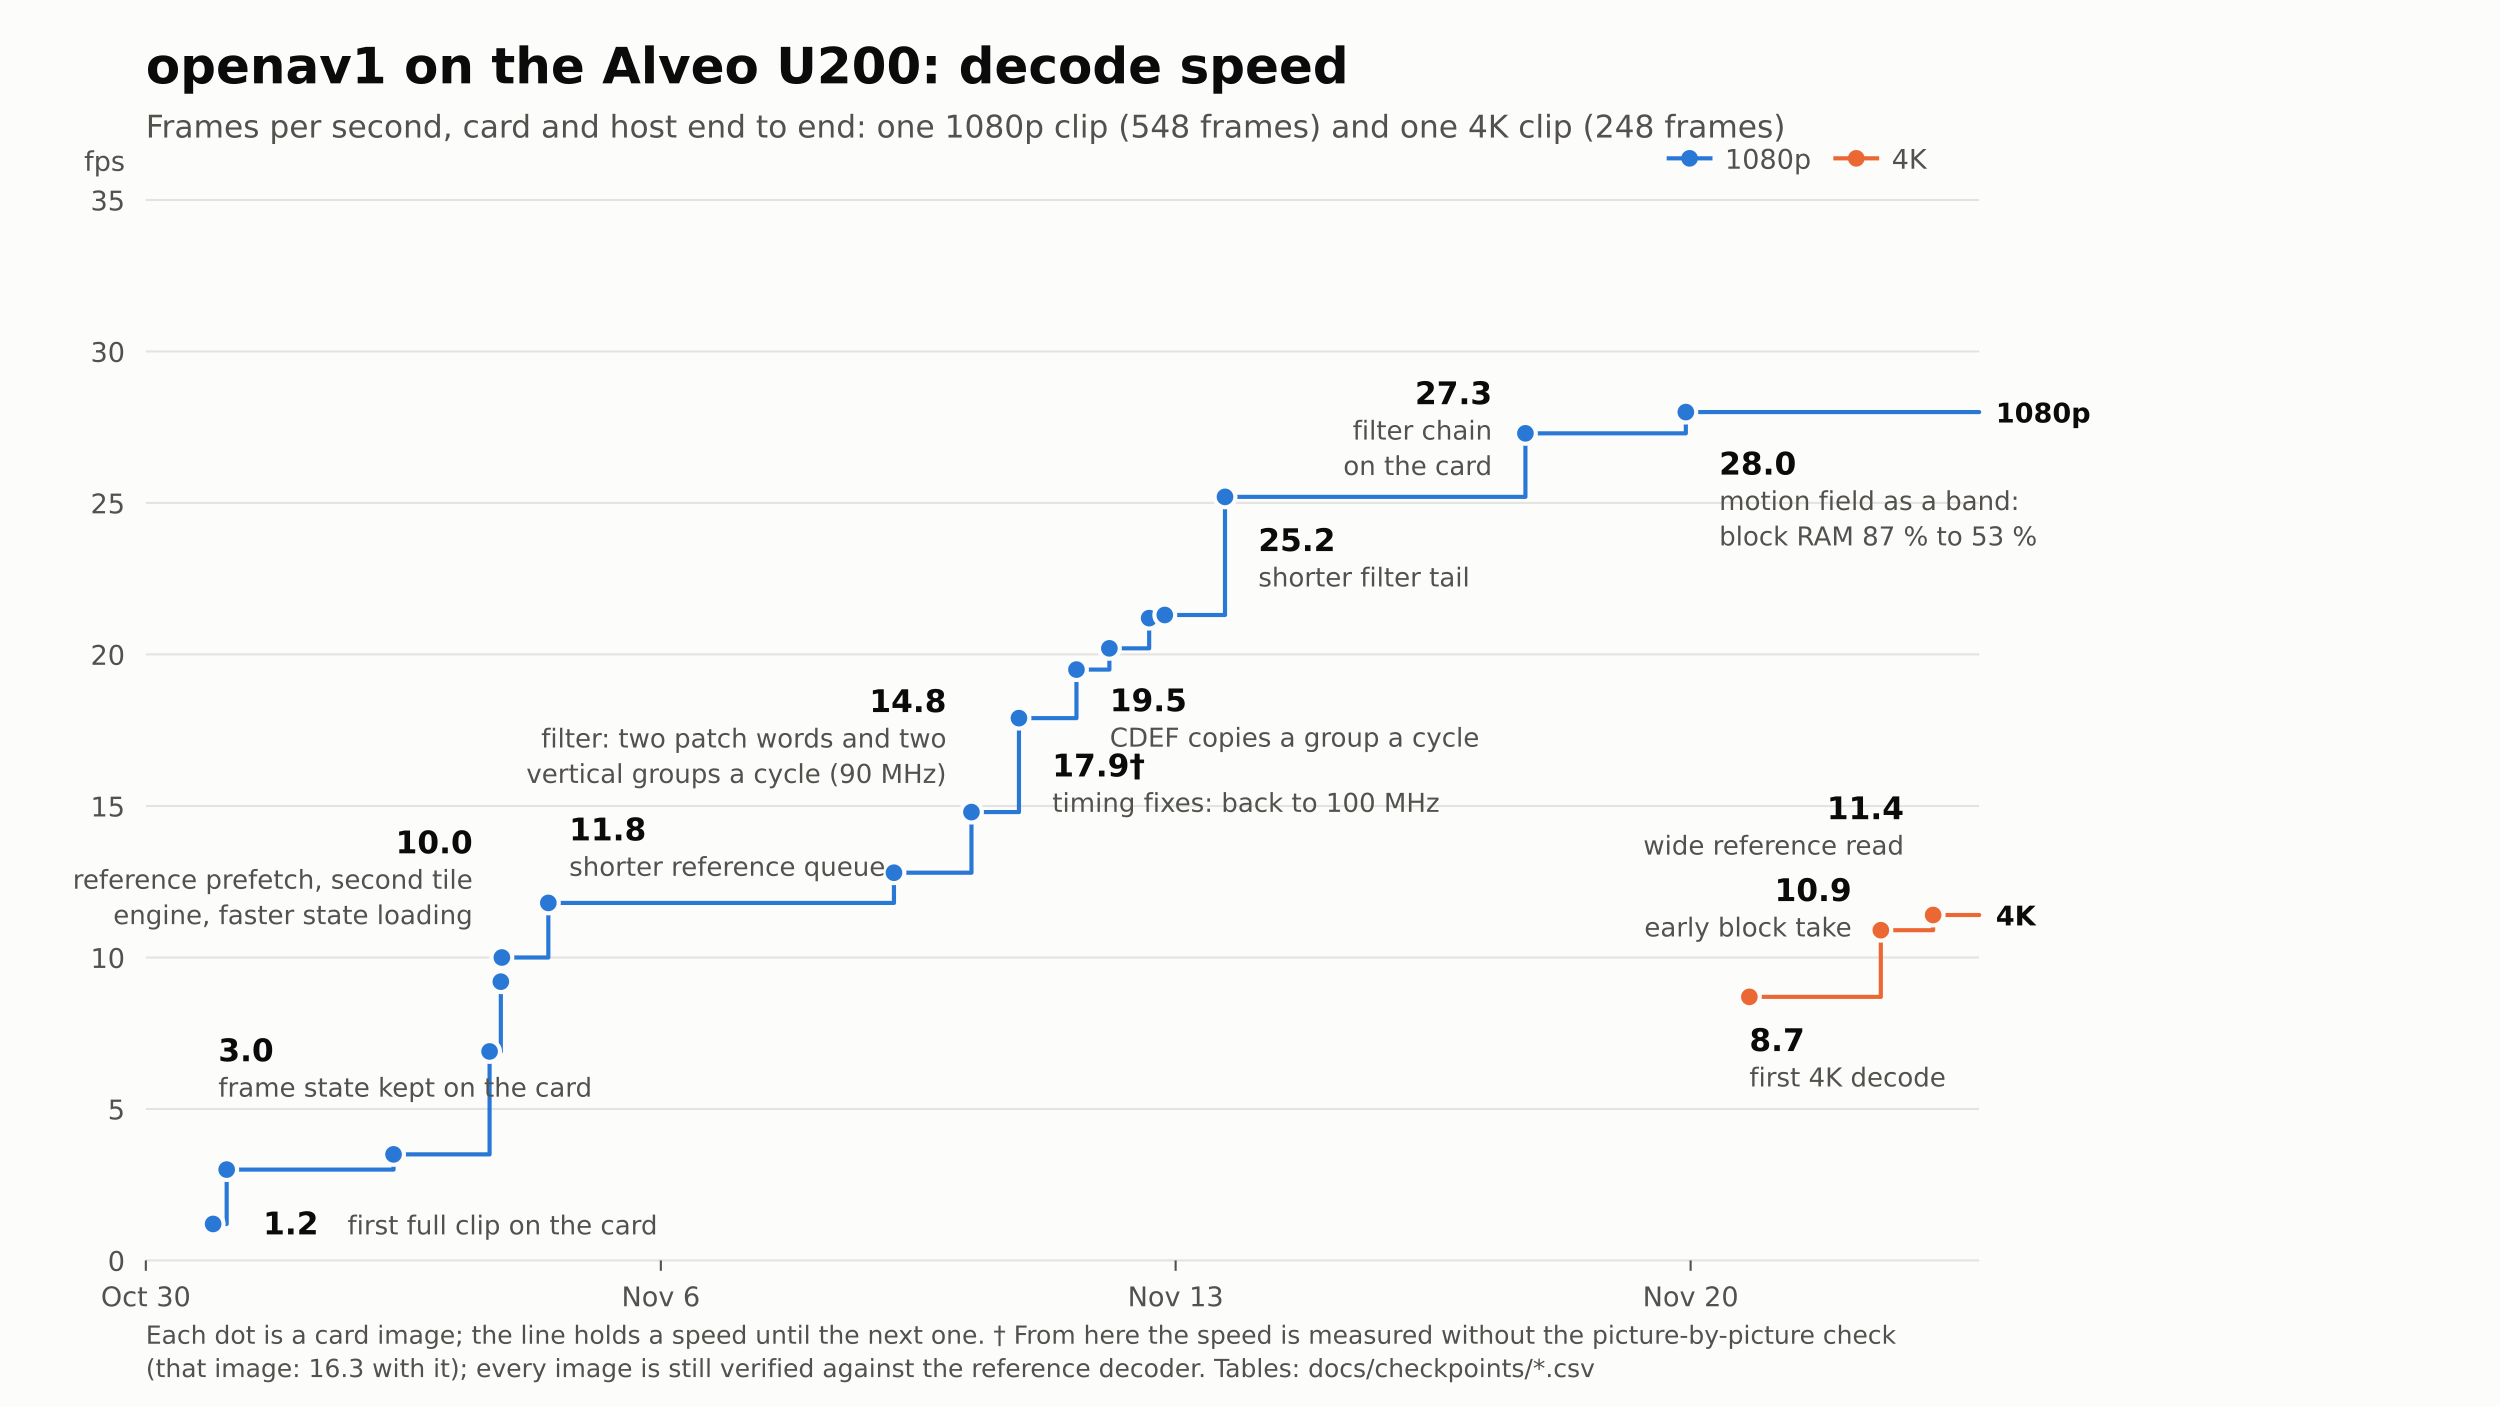
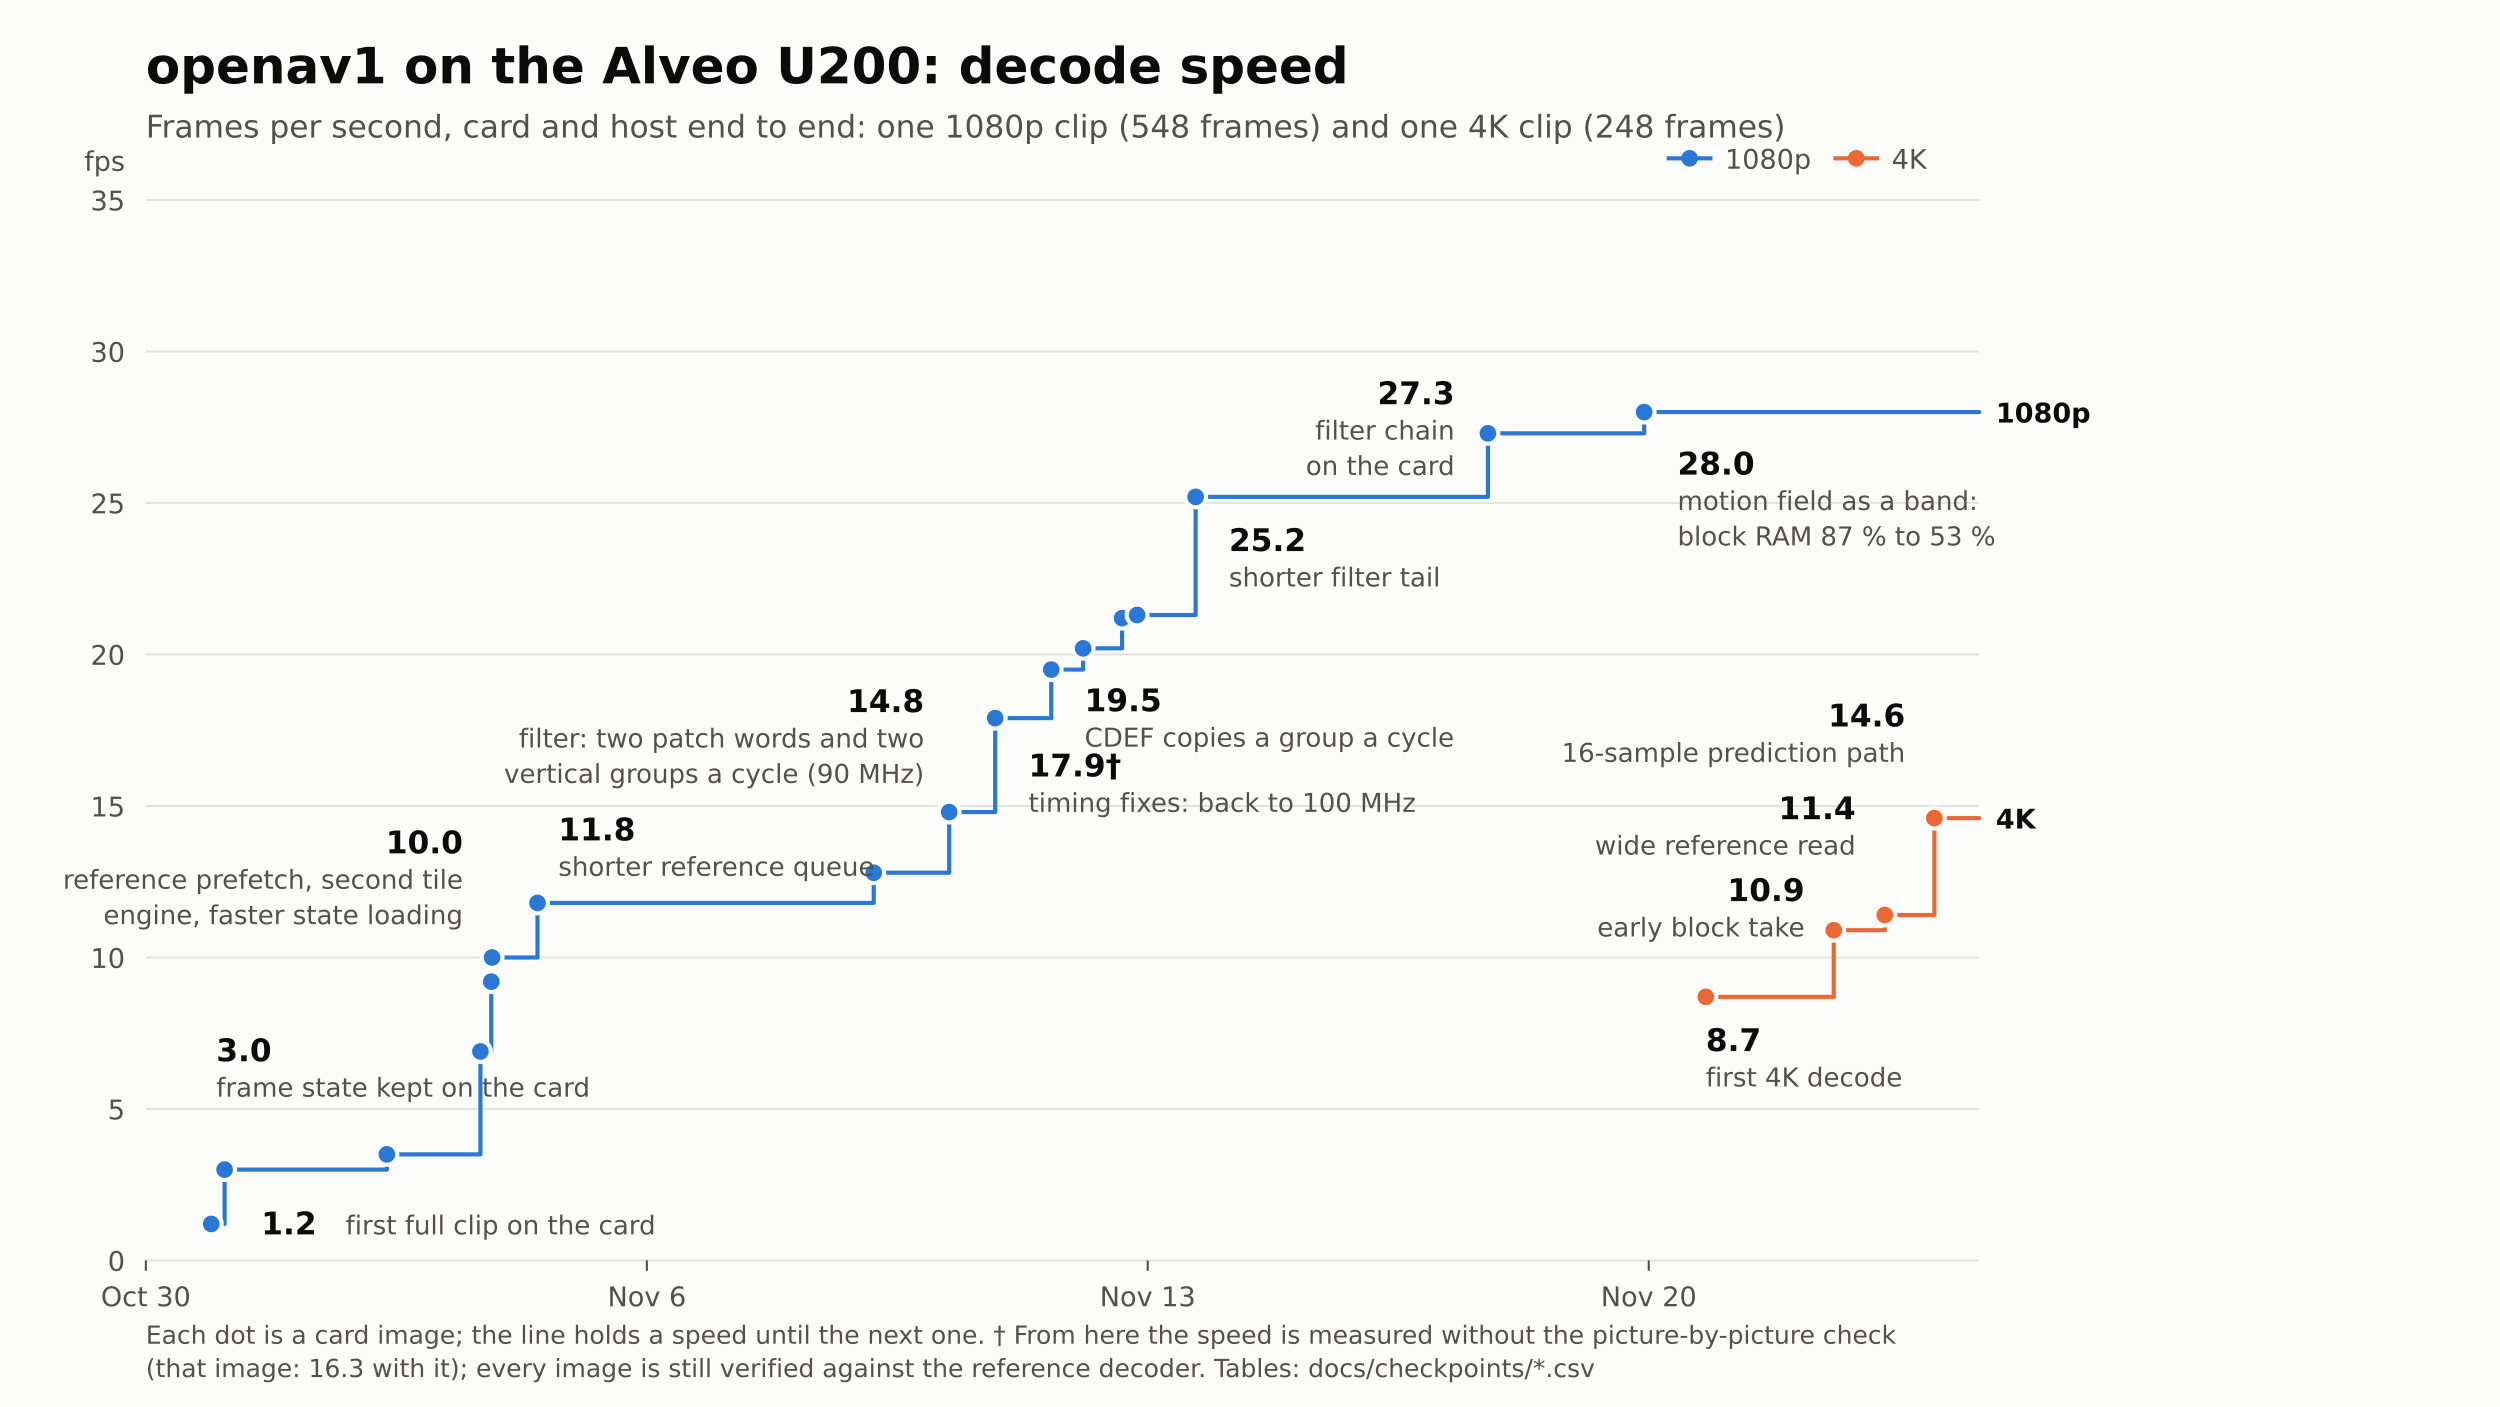
<svg xmlns="http://www.w3.org/2000/svg" width="1200" height="675" viewBox="0 0 1200 675" font-family="DejaVu Sans, Liberation Sans, Arial, sans-serif">
  <rect width="1200" height="675" fill="#fcfcfb" />
  <text x="70" y="40" font-size="24" font-weight="700" fill="#0b0b0b">openav1 on the Alveo U200: decode speed</text>
  <text x="70" y="66" font-size="15" fill="#52514e">Frames per second, card and host end to end: one 1080p clip (548 frames) and one 4K clip (248 frames)</text>
  <line x1="800" x2="822" y1="76" y2="76" stroke="#2a78d6" stroke-width="2" />
  <circle cx="811" cy="76" r="4" fill="#2a78d6" />
  <text x="828" y="81" font-size="13" fill="#52514e">1080p</text>
  <line x1="880" x2="902" y1="76" y2="76" stroke="#eb6834" stroke-width="2" />
  <circle cx="891" cy="76" r="4" fill="#eb6834" />
  <text x="908" y="81" font-size="13" fill="#52514e">4K</text>
  <line x1="70" x2="950" y1="605.0" y2="605.0" stroke="#e4e3df" stroke-width="1" />
  <text x="60" y="610.0" font-size="13" fill="#52514e" text-anchor="end">0</text>
  <line x1="70" x2="950" y1="532.3" y2="532.3" stroke="#e4e3df" stroke-width="1" />
  <text x="60" y="537.3" font-size="13" fill="#52514e" text-anchor="end">5</text>
  <line x1="70" x2="950" y1="459.6" y2="459.6" stroke="#e4e3df" stroke-width="1" />
  <text x="60" y="464.6" font-size="13" fill="#52514e" text-anchor="end">10</text>
  <line x1="70" x2="950" y1="386.9" y2="386.9" stroke="#e4e3df" stroke-width="1" />
  <text x="60" y="391.9" font-size="13" fill="#52514e" text-anchor="end">15</text>
  <line x1="70" x2="950" y1="314.1" y2="314.1" stroke="#e4e3df" stroke-width="1" />
  <text x="60" y="319.1" font-size="13" fill="#52514e" text-anchor="end">20</text>
  <line x1="70" x2="950" y1="241.4" y2="241.4" stroke="#e4e3df" stroke-width="1" />
  <text x="60" y="246.4" font-size="13" fill="#52514e" text-anchor="end">25</text>
  <line x1="70" x2="950" y1="168.7" y2="168.7" stroke="#e4e3df" stroke-width="1" />
  <text x="60" y="173.7" font-size="13" fill="#52514e" text-anchor="end">30</text>
  <line x1="70" x2="950" y1="96.0" y2="96.0" stroke="#e4e3df" stroke-width="1" />
  <text x="60" y="101.0" font-size="13" fill="#52514e" text-anchor="end">35</text>
  <text x="60" y="82" font-size="13" fill="#52514e" text-anchor="end">fps</text>
  <line x1="70.0" x2="70.0" y1="605" y2="610" stroke="#52514e" stroke-width="1" />
  <text x="70.0" y="627" font-size="13" fill="#52514e" text-anchor="middle">Oct 30</text>
-   <line x1="317.2" x2="317.2" y1="605" y2="610" stroke="#52514e" stroke-width="1" />
-   <text x="317.2" y="627" font-size="13" fill="#52514e" text-anchor="middle">Nov 6</text>
-   <line x1="564.3" x2="564.3" y1="605" y2="610" stroke="#52514e" stroke-width="1" />
-   <text x="564.3" y="627" font-size="13" fill="#52514e" text-anchor="middle">Nov 13</text>
-   <line x1="811.5" x2="811.5" y1="605" y2="610" stroke="#52514e" stroke-width="1" />
-   <text x="811.5" y="627" font-size="13" fill="#52514e" text-anchor="middle">Nov 20</text>
+   <line x1="310.5" x2="310.5" y1="605" y2="610" stroke="#52514e" stroke-width="1" />
+   <text x="310.5" y="627" font-size="13" fill="#52514e" text-anchor="middle">Nov 6</text>
+   <line x1="550.9" x2="550.9" y1="605" y2="610" stroke="#52514e" stroke-width="1" />
+   <text x="550.9" y="627" font-size="13" fill="#52514e" text-anchor="middle">Nov 13</text>
+   <line x1="791.4" x2="791.4" y1="605" y2="610" stroke="#52514e" stroke-width="1" />
+   <text x="791.4" y="627" font-size="13" fill="#52514e" text-anchor="middle">Nov 20</text>
  <text x="958.0" y="202.8" font-size="13" font-weight="700" fill="#0b0b0b">1080p</text>
-   <path d="M102.3,587.5 L108.8,587.5 L108.8,561.4 L188.9,561.4 L188.9,554.1 L235.0,554.1 L235.0,504.7 L240.4,504.7 L240.4,471.2 L240.9,471.2 L240.9,459.6 L263.2,459.6 L263.2,433.4 L429.1,433.4 L429.1,418.9 L466.3,418.9 L466.3,389.8 L489.1,389.8 L489.1,344.7 L516.7,344.7 L516.7,321.4 L532.5,321.4 L532.5,311.2 L551.6,311.2 L551.6,296.7 L559.1,296.7 L559.1,295.2 L588.0,295.2 L588.0,238.5 L732.2,238.5 L732.2,208.0 L809.2,208.0 L809.2,197.8 L950.0,197.8" fill="none" stroke="#2a78d6" stroke-width="2" stroke-linejoin="round" stroke-linecap="round" />
-   <circle cx="102.3" cy="587.5" r="5" fill="#2a78d6" stroke="#fcfcfb" stroke-width="2" />
-   <circle cx="108.8" cy="561.4" r="5" fill="#2a78d6" stroke="#fcfcfb" stroke-width="2" />
-   <circle cx="188.9" cy="554.1" r="5" fill="#2a78d6" stroke="#fcfcfb" stroke-width="2" />
-   <circle cx="235.0" cy="504.7" r="5" fill="#2a78d6" stroke="#fcfcfb" stroke-width="2" />
-   <circle cx="240.4" cy="471.2" r="5" fill="#2a78d6" stroke="#fcfcfb" stroke-width="2" />
-   <circle cx="240.9" cy="459.6" r="5" fill="#2a78d6" stroke="#fcfcfb" stroke-width="2" />
-   <circle cx="263.2" cy="433.4" r="5" fill="#2a78d6" stroke="#fcfcfb" stroke-width="2" />
-   <circle cx="429.1" cy="418.9" r="5" fill="#2a78d6" stroke="#fcfcfb" stroke-width="2" />
-   <circle cx="466.3" cy="389.8" r="5" fill="#2a78d6" stroke="#fcfcfb" stroke-width="2" />
-   <circle cx="489.1" cy="344.7" r="5" fill="#2a78d6" stroke="#fcfcfb" stroke-width="2" />
-   <circle cx="516.7" cy="321.4" r="5" fill="#2a78d6" stroke="#fcfcfb" stroke-width="2" />
-   <circle cx="532.5" cy="311.2" r="5" fill="#2a78d6" stroke="#fcfcfb" stroke-width="2" />
-   <circle cx="551.6" cy="296.7" r="5" fill="#2a78d6" stroke="#fcfcfb" stroke-width="2" />
-   <circle cx="559.1" cy="295.2" r="5" fill="#2a78d6" stroke="#fcfcfb" stroke-width="2" />
-   <circle cx="588.0" cy="238.5" r="5" fill="#2a78d6" stroke="#fcfcfb" stroke-width="2" />
-   <circle cx="732.2" cy="208.0" r="5" fill="#2a78d6" stroke="#fcfcfb" stroke-width="2" />
-   <circle cx="809.2" cy="197.8" r="5" fill="#2a78d6" stroke="#fcfcfb" stroke-width="2" />
-   <text x="958.0" y="444.2" font-size="13" font-weight="700" fill="#0b0b0b">4K</text>
-   <path d="M839.7,478.5 L902.8,478.5 L902.8,446.5 L927.9,446.5 L927.9,439.2 L950.0,439.2" fill="none" stroke="#eb6834" stroke-width="2" stroke-linejoin="round" stroke-linecap="round" />
-   <circle cx="839.7" cy="478.5" r="5" fill="#eb6834" stroke="#fcfcfb" stroke-width="2" />
-   <circle cx="902.8" cy="446.5" r="5" fill="#eb6834" stroke="#fcfcfb" stroke-width="2" />
-   <circle cx="927.9" cy="439.2" r="5" fill="#eb6834" stroke="#fcfcfb" stroke-width="2" />
-   <text x="126.3" y="592.5" font-size="15" font-weight="700" fill="#0b0b0b" text-anchor="start">1.2</text>
-   <text x="166.8" y="592.5" font-size="12.5" fill="#52514e">first full clip on the card</text>
-   <text x="104.8" y="509.4" font-size="15" font-weight="700" fill="#0b0b0b" text-anchor="start">3.0</text>
-   <text x="104.8" y="526.4" font-size="12.5" fill="#52514e" text-anchor="start">frame state kept on the card</text>
-   <text x="226.9" y="409.6" font-size="15" font-weight="700" fill="#0b0b0b" text-anchor="end">10.0</text>
-   <text x="226.9" y="426.6" font-size="12.5" fill="#52514e" text-anchor="end">reference prefetch, second tile</text>
-   <text x="226.9" y="443.6" font-size="12.5" fill="#52514e" text-anchor="end">engine, faster state loading</text>
-   <text x="273.2" y="403.4" font-size="15" font-weight="700" fill="#0b0b0b" text-anchor="start">11.8</text>
-   <text x="273.2" y="420.4" font-size="12.5" fill="#52514e" text-anchor="start">shorter reference queue</text>
-   <text x="454.3" y="341.8" font-size="15" font-weight="700" fill="#0b0b0b" text-anchor="end">14.8</text>
-   <text x="454.3" y="358.8" font-size="12.5" fill="#52514e" text-anchor="end">filter: two patch words and two</text>
-   <text x="454.3" y="375.8" font-size="12.5" fill="#52514e" text-anchor="end">vertical groups a cycle (90 MHz)</text>
-   <text x="505.1" y="372.7" font-size="15" font-weight="700" fill="#0b0b0b" text-anchor="start">17.9†</text>
-   <text x="505.1" y="389.7" font-size="12.5" fill="#52514e" text-anchor="start">timing fixes: back to 100 MHz</text>
-   <text x="532.7" y="341.4" font-size="15" font-weight="700" fill="#0b0b0b" text-anchor="start">19.5</text>
-   <text x="532.7" y="358.4" font-size="12.5" fill="#52514e" text-anchor="start">CDEF copies a group a cycle</text>
-   <text x="604.0" y="264.5" font-size="15" font-weight="700" fill="#0b0b0b" text-anchor="start">25.2</text>
-   <text x="604.0" y="281.5" font-size="12.5" fill="#52514e" text-anchor="start">shorter filter tail</text>
-   <text x="716.2" y="194.0" font-size="15" font-weight="700" fill="#0b0b0b" text-anchor="end">27.3</text>
-   <text x="716.2" y="211.0" font-size="12.5" fill="#52514e" text-anchor="end">filter chain</text>
-   <text x="716.2" y="228.0" font-size="12.5" fill="#52514e" text-anchor="end">on the card</text>
-   <text x="825.2" y="227.8" font-size="15" font-weight="700" fill="#0b0b0b" text-anchor="start">28.0</text>
-   <text x="825.2" y="244.8" font-size="12.5" fill="#52514e" text-anchor="start">motion field as a band:</text>
-   <text x="825.2" y="261.8" font-size="12.5" fill="#52514e" text-anchor="start">block RAM 87 % to 53 %</text>
-   <text x="839.7" y="504.5" font-size="15" font-weight="700" fill="#0b0b0b" text-anchor="start">8.7</text>
-   <text x="839.7" y="521.5" font-size="12.5" fill="#52514e" text-anchor="start">first 4K decode</text>
-   <text x="888.8" y="432.5" font-size="15" font-weight="700" fill="#0b0b0b" text-anchor="end">10.9</text>
-   <text x="888.8" y="449.5" font-size="12.5" fill="#52514e" text-anchor="end">early block take</text>
-   <text x="913.9" y="393.2" font-size="15" font-weight="700" fill="#0b0b0b" text-anchor="end">11.4</text>
-   <text x="913.9" y="410.2" font-size="12.5" fill="#52514e" text-anchor="end">wide reference read</text>
+   <path d="M101.4,587.5 L107.8,587.5 L107.8,561.4 L185.7,561.4 L185.7,554.1 L230.6,554.1 L230.6,504.7 L235.8,504.7 L235.8,471.2 L236.2,471.2 L236.2,459.6 L258.0,459.6 L258.0,433.4 L419.4,433.4 L419.4,418.9 L455.6,418.9 L455.6,389.8 L477.7,389.8 L477.7,344.7 L504.6,344.7 L504.6,321.4 L519.9,321.4 L519.9,311.2 L538.6,311.2 L538.6,296.7 L545.8,296.7 L545.8,295.2 L573.9,295.2 L573.9,238.5 L714.2,238.5 L714.2,208.0 L789.2,208.0 L789.2,197.8 L950.0,197.8" fill="none" stroke="#2a78d6" stroke-width="2" stroke-linejoin="round" stroke-linecap="round" />
+   <circle cx="101.4" cy="587.5" r="5" fill="#2a78d6" stroke="#fcfcfb" stroke-width="2" />
+   <circle cx="107.8" cy="561.4" r="5" fill="#2a78d6" stroke="#fcfcfb" stroke-width="2" />
+   <circle cx="185.7" cy="554.1" r="5" fill="#2a78d6" stroke="#fcfcfb" stroke-width="2" />
+   <circle cx="230.6" cy="504.7" r="5" fill="#2a78d6" stroke="#fcfcfb" stroke-width="2" />
+   <circle cx="235.8" cy="471.2" r="5" fill="#2a78d6" stroke="#fcfcfb" stroke-width="2" />
+   <circle cx="236.2" cy="459.6" r="5" fill="#2a78d6" stroke="#fcfcfb" stroke-width="2" />
+   <circle cx="258.0" cy="433.4" r="5" fill="#2a78d6" stroke="#fcfcfb" stroke-width="2" />
+   <circle cx="419.4" cy="418.9" r="5" fill="#2a78d6" stroke="#fcfcfb" stroke-width="2" />
+   <circle cx="455.6" cy="389.8" r="5" fill="#2a78d6" stroke="#fcfcfb" stroke-width="2" />
+   <circle cx="477.7" cy="344.7" r="5" fill="#2a78d6" stroke="#fcfcfb" stroke-width="2" />
+   <circle cx="504.6" cy="321.4" r="5" fill="#2a78d6" stroke="#fcfcfb" stroke-width="2" />
+   <circle cx="519.9" cy="311.2" r="5" fill="#2a78d6" stroke="#fcfcfb" stroke-width="2" />
+   <circle cx="538.6" cy="296.7" r="5" fill="#2a78d6" stroke="#fcfcfb" stroke-width="2" />
+   <circle cx="545.8" cy="295.2" r="5" fill="#2a78d6" stroke="#fcfcfb" stroke-width="2" />
+   <circle cx="573.9" cy="238.5" r="5" fill="#2a78d6" stroke="#fcfcfb" stroke-width="2" />
+   <circle cx="714.2" cy="208.0" r="5" fill="#2a78d6" stroke="#fcfcfb" stroke-width="2" />
+   <circle cx="789.2" cy="197.8" r="5" fill="#2a78d6" stroke="#fcfcfb" stroke-width="2" />
+   <text x="958.0" y="397.7" font-size="13" font-weight="700" fill="#0b0b0b">4K</text>
+   <path d="M818.8,478.5 L880.2,478.5 L880.2,446.5 L904.7,446.5 L904.7,439.2 L928.5,439.2 L928.5,392.7 L950.0,392.7" fill="none" stroke="#eb6834" stroke-width="2" stroke-linejoin="round" stroke-linecap="round" />
+   <circle cx="818.8" cy="478.5" r="5" fill="#eb6834" stroke="#fcfcfb" stroke-width="2" />
+   <circle cx="880.2" cy="446.5" r="5" fill="#eb6834" stroke="#fcfcfb" stroke-width="2" />
+   <circle cx="904.7" cy="439.2" r="5" fill="#eb6834" stroke="#fcfcfb" stroke-width="2" />
+   <circle cx="928.5" cy="392.7" r="5" fill="#eb6834" stroke="#fcfcfb" stroke-width="2" />
+   <text x="125.4" y="592.5" font-size="15" font-weight="700" fill="#0b0b0b" text-anchor="start">1.2</text>
+   <text x="165.9" y="592.5" font-size="12.5" fill="#52514e">first full clip on the card</text>
+   <text x="103.8" y="509.4" font-size="15" font-weight="700" fill="#0b0b0b" text-anchor="start">3.0</text>
+   <text x="103.8" y="526.4" font-size="12.5" fill="#52514e" text-anchor="start">frame state kept on the card</text>
+   <text x="222.2" y="409.6" font-size="15" font-weight="700" fill="#0b0b0b" text-anchor="end">10.0</text>
+   <text x="222.2" y="426.6" font-size="12.5" fill="#52514e" text-anchor="end">reference prefetch, second tile</text>
+   <text x="222.2" y="443.6" font-size="12.5" fill="#52514e" text-anchor="end">engine, faster state loading</text>
+   <text x="268.0" y="403.4" font-size="15" font-weight="700" fill="#0b0b0b" text-anchor="start">11.8</text>
+   <text x="268.0" y="420.4" font-size="12.5" fill="#52514e" text-anchor="start">shorter reference queue</text>
+   <text x="443.6" y="341.8" font-size="15" font-weight="700" fill="#0b0b0b" text-anchor="end">14.8</text>
+   <text x="443.6" y="358.8" font-size="12.5" fill="#52514e" text-anchor="end">filter: two patch words and two</text>
+   <text x="443.6" y="375.8" font-size="12.5" fill="#52514e" text-anchor="end">vertical groups a cycle (90 MHz)</text>
+   <text x="493.7" y="372.7" font-size="15" font-weight="700" fill="#0b0b0b" text-anchor="start">17.9†</text>
+   <text x="493.7" y="389.7" font-size="12.5" fill="#52514e" text-anchor="start">timing fixes: back to 100 MHz</text>
+   <text x="520.6" y="341.4" font-size="15" font-weight="700" fill="#0b0b0b" text-anchor="start">19.5</text>
+   <text x="520.6" y="358.4" font-size="12.5" fill="#52514e" text-anchor="start">CDEF copies a group a cycle</text>
+   <text x="589.9" y="264.5" font-size="15" font-weight="700" fill="#0b0b0b" text-anchor="start">25.2</text>
+   <text x="589.9" y="281.5" font-size="12.5" fill="#52514e" text-anchor="start">shorter filter tail</text>
+   <text x="698.2" y="194.0" font-size="15" font-weight="700" fill="#0b0b0b" text-anchor="end">27.3</text>
+   <text x="698.2" y="211.0" font-size="12.5" fill="#52514e" text-anchor="end">filter chain</text>
+   <text x="698.2" y="228.0" font-size="12.5" fill="#52514e" text-anchor="end">on the card</text>
+   <text x="805.2" y="227.8" font-size="15" font-weight="700" fill="#0b0b0b" text-anchor="start">28.0</text>
+   <text x="805.2" y="244.8" font-size="12.5" fill="#52514e" text-anchor="start">motion field as a band:</text>
+   <text x="805.2" y="261.8" font-size="12.5" fill="#52514e" text-anchor="start">block RAM 87 % to 53 %</text>
+   <text x="818.8" y="504.5" font-size="15" font-weight="700" fill="#0b0b0b" text-anchor="start">8.7</text>
+   <text x="818.8" y="521.5" font-size="12.5" fill="#52514e" text-anchor="start">first 4K decode</text>
+   <text x="866.2" y="432.5" font-size="15" font-weight="700" fill="#0b0b0b" text-anchor="end">10.9</text>
+   <text x="866.2" y="449.5" font-size="12.5" fill="#52514e" text-anchor="end">early block take</text>
+   <text x="890.7" y="393.2" font-size="15" font-weight="700" fill="#0b0b0b" text-anchor="end">11.4</text>
+   <text x="890.7" y="410.2" font-size="12.5" fill="#52514e" text-anchor="end">wide reference read</text>
+   <text x="914.5" y="348.7" font-size="15" font-weight="700" fill="#0b0b0b" text-anchor="end">14.6</text>
+   <text x="914.5" y="365.7" font-size="12.5" fill="#52514e" text-anchor="end">16-sample prediction path</text>
  <text x="70" y="645" font-size="12" fill="#52514e">Each dot is a card image; the line holds a speed until the next one. † From here the speed is measured without the picture-by-picture check</text>
  <text x="70" y="661" font-size="12" fill="#52514e">(that image: 16.3 with it); every image is still verified against the reference decoder. Tables: docs/checkpoints/*.csv</text>
</svg>
